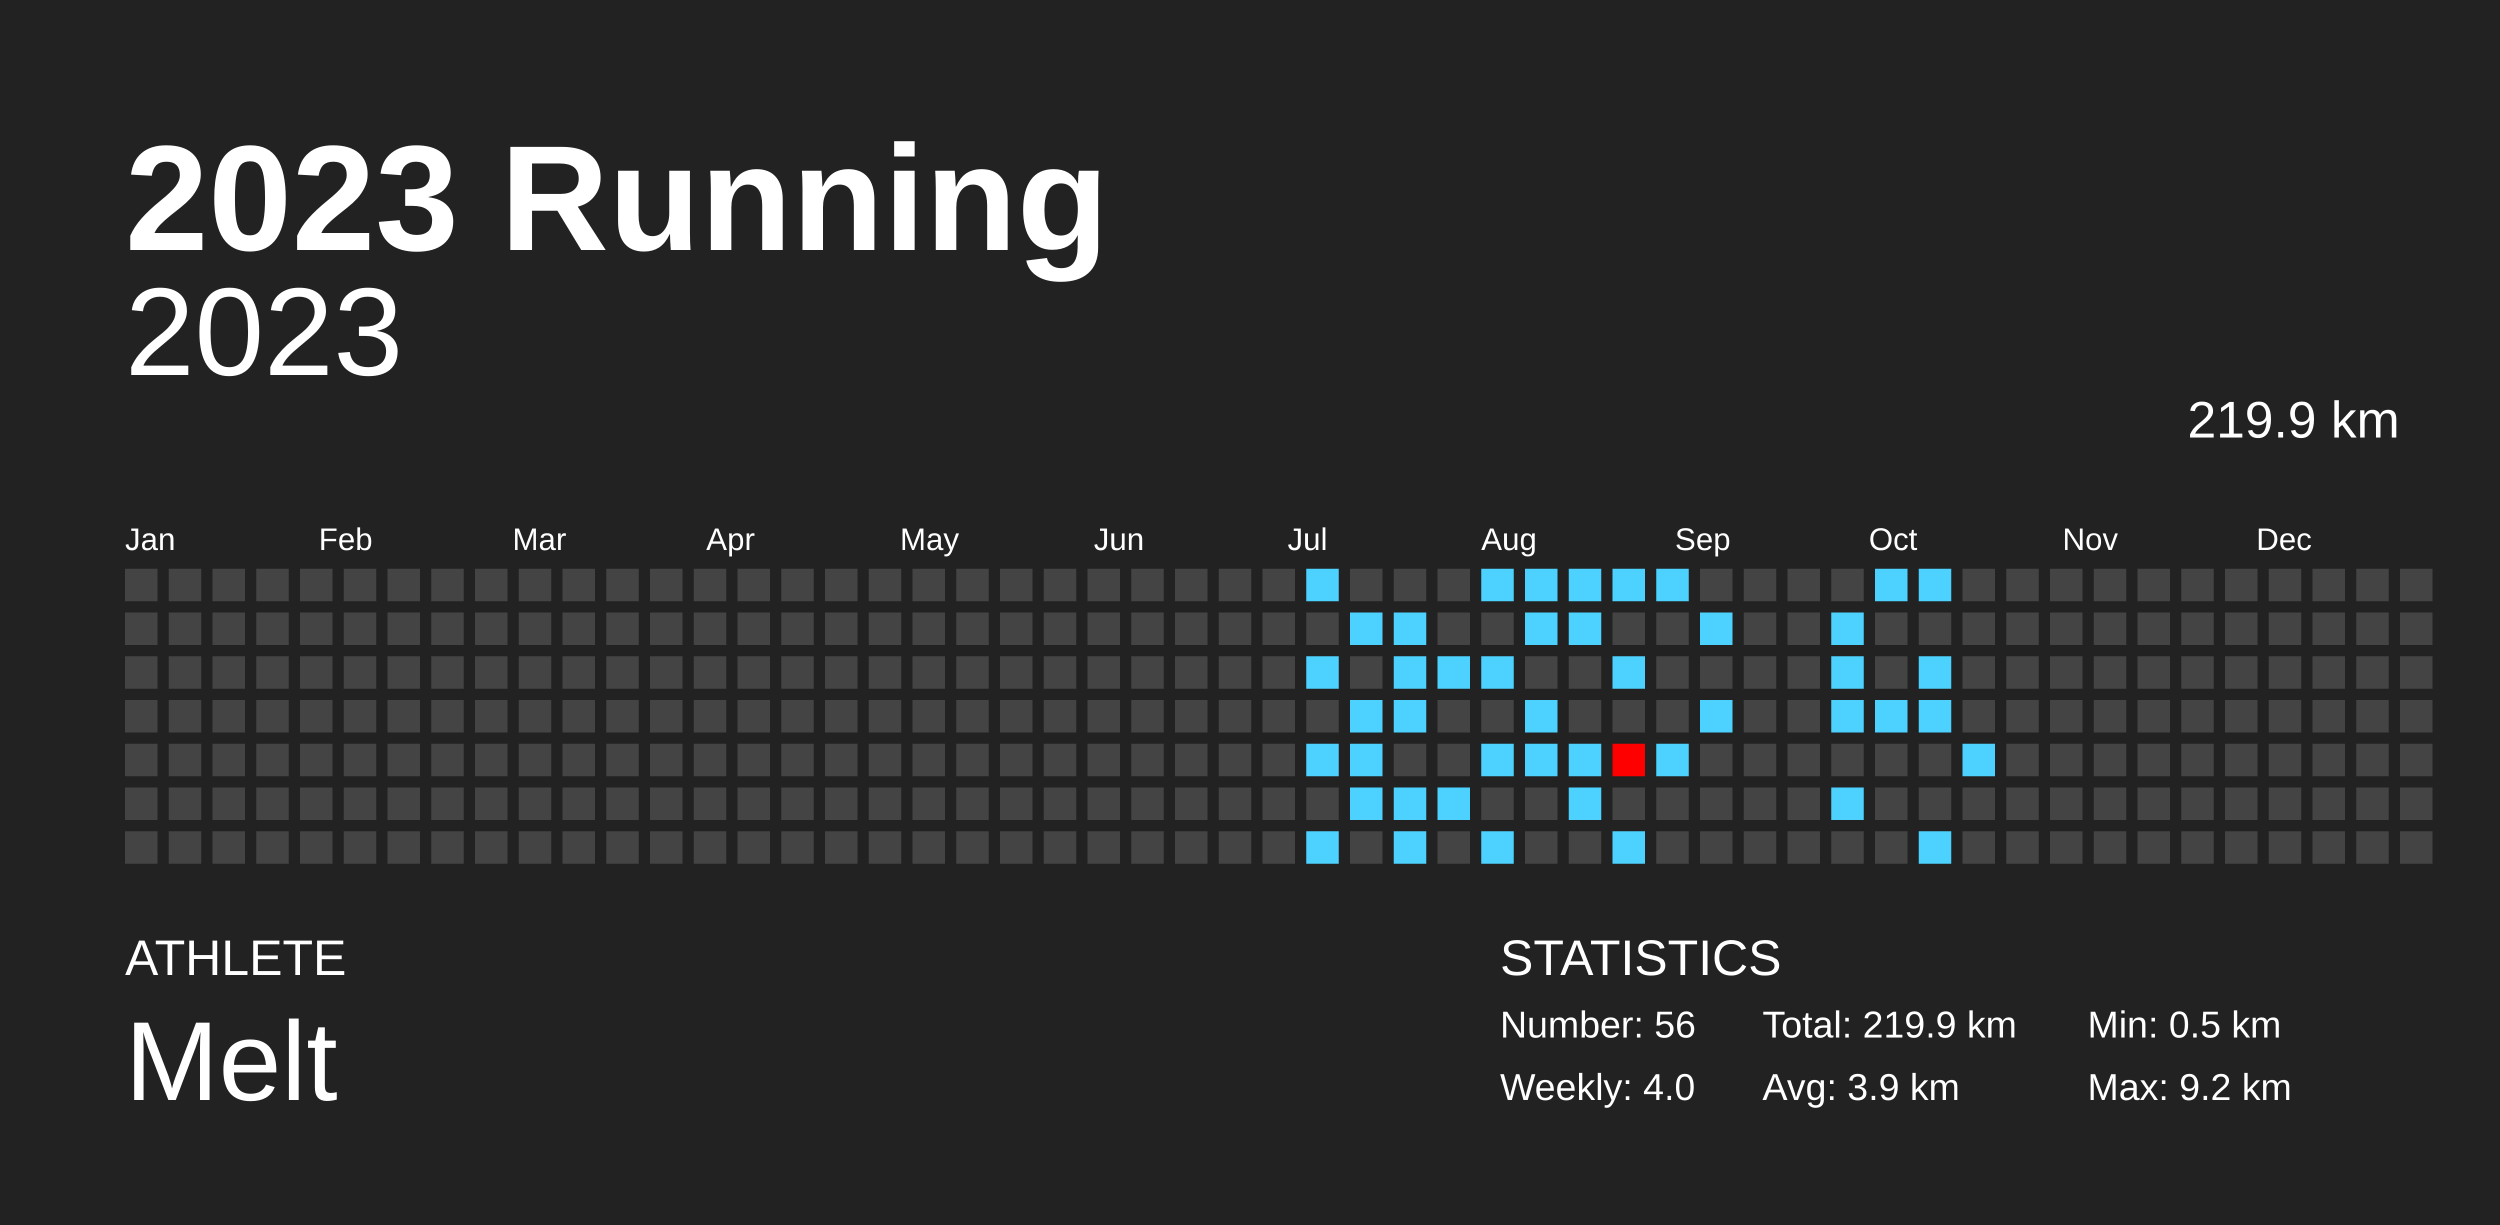
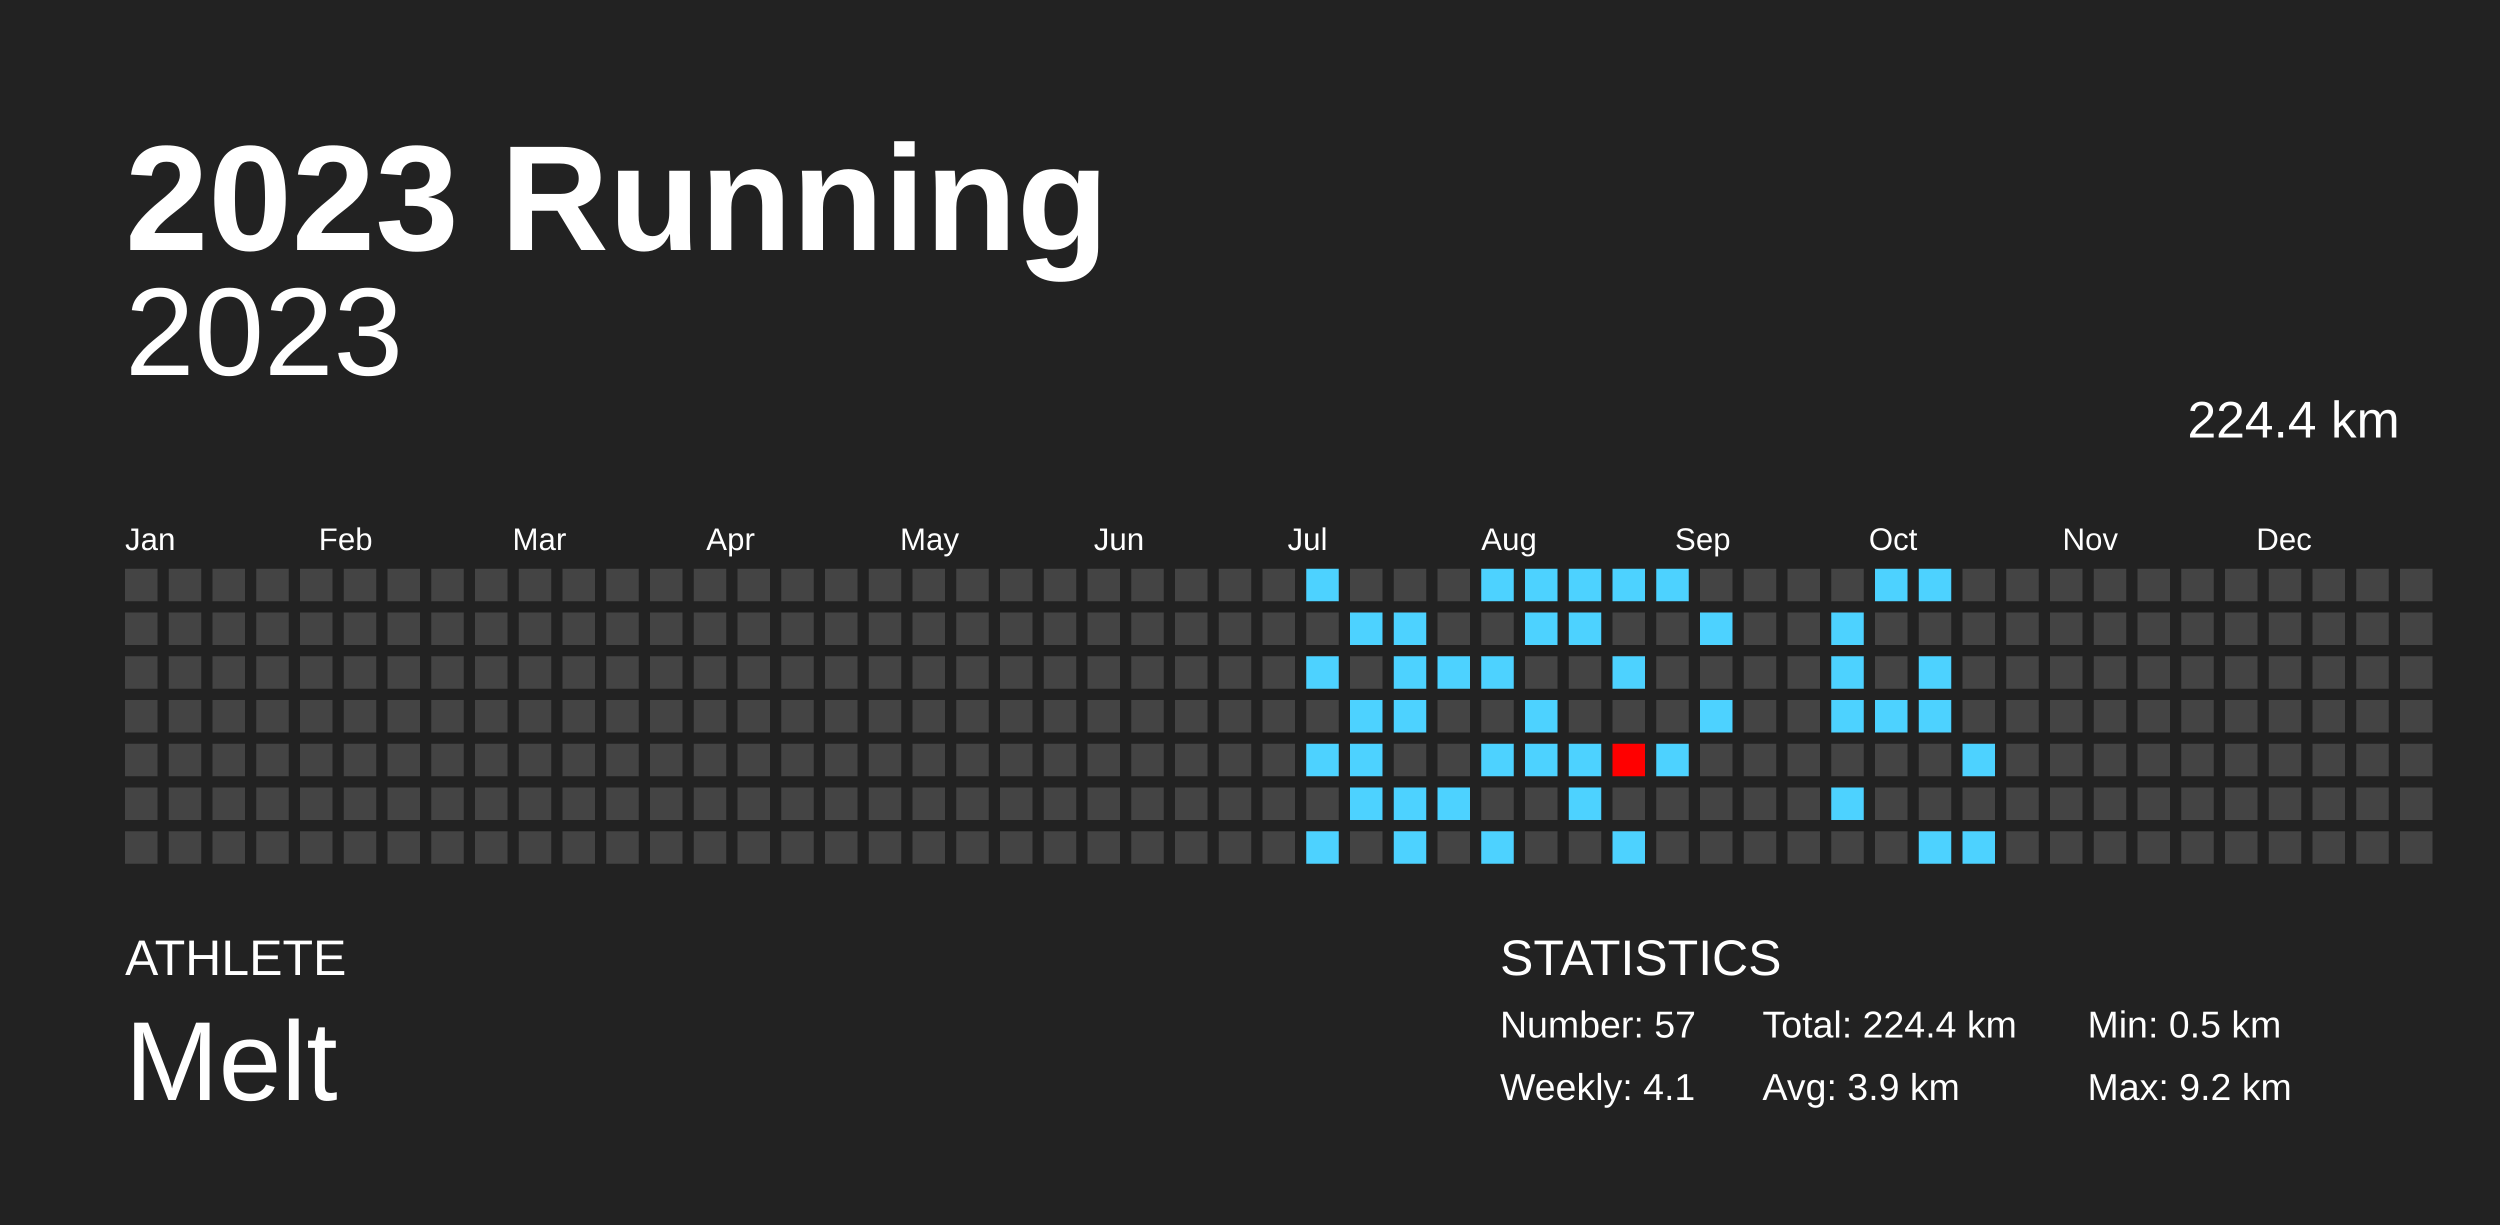
<svg xmlns="http://www.w3.org/2000/svg" baseProfile="full" height="98mm" version="1.1" viewBox="0,0,200,98" width="200mm">
  <defs />
  <rect fill="#222222" height="98" width="200" x="0" y="0" />
  <text fill="#FFFFFF" style="font-size:12px; font-family:Arial; font-weight:bold;" x="10" y="20">2023 Running</text>
  <text fill="#FFFFFF" style="font-size:4px; font-family:Arial" x="10" y="78">ATHLETE</text>
  <text fill="#FFFFFF" style="font-size:9px; font-family:Arial" x="10" y="88">Melt</text>
  <text fill="#FFFFFF" style="font-size:4px; font-family:Arial" x="120" y="78">STATISTICS</text>
-   <text fill="#FFFFFF" style="font-size:3px; font-family:Arial" x="120" y="83">Number: 56</text>
-   <text fill="#FFFFFF" style="font-size:3px; font-family:Arial" x="120" y="88">Weekly: 4.0</text>
-   <text fill="#FFFFFF" style="font-size:3px; font-family:Arial" x="141" y="83">Total: 219.9 km</text>
+   <text fill="#FFFFFF" style="font-size:3px; font-family:Arial" x="120" y="83">Number: 57</text>
+   <text fill="#FFFFFF" style="font-size:3px; font-family:Arial" x="120" y="88">Weekly: 4.1</text>
+   <text fill="#FFFFFF" style="font-size:3px; font-family:Arial" x="141" y="83">Total: 224.4 km</text>
  <text fill="#FFFFFF" style="font-size:3px; font-family:Arial" x="141" y="88">Avg: 3.9 km</text>
  <text fill="#FFFFFF" style="font-size:3px; font-family:Arial" x="167" y="83">Min: 0.5 km</text>
  <text fill="#FFFFFF" style="font-size:3px; font-family:Arial" x="167" y="88">Max: 9.2 km</text>
  <text alignment-baseline="hanging" fill="#FFFFFF" style="font-size:10.0px; font-family:Arial;" x="10" y="30">2023</text>
-   <text alignment-baseline="hanging" fill="#FFFFFF" style="font-size:4.125px; font-family:Arial;" x="175" y="35">219.9 km</text>
+   <text alignment-baseline="hanging" fill="#FFFFFF" style="font-size:4.125px; font-family:Arial;" x="175" y="35">224.4 km</text>
  <text fill="#FFFFFF" style="font-size:2.5px; font-family:Arial" x="10.0" y="44">Jan</text>
  <text fill="#FFFFFF" style="font-size:2.5px; font-family:Arial" x="25.5" y="44">Feb</text>
  <text fill="#FFFFFF" style="font-size:2.5px; font-family:Arial" x="41.0" y="44">Mar</text>
  <text fill="#FFFFFF" style="font-size:2.5px; font-family:Arial" x="56.5" y="44">Apr</text>
  <text fill="#FFFFFF" style="font-size:2.5px; font-family:Arial" x="72.0" y="44">May</text>
  <text fill="#FFFFFF" style="font-size:2.5px; font-family:Arial" x="87.5" y="44">Jun</text>
  <text fill="#FFFFFF" style="font-size:2.5px; font-family:Arial" x="103.0" y="44">Jul</text>
  <text fill="#FFFFFF" style="font-size:2.5px; font-family:Arial" x="118.5" y="44">Aug</text>
  <text fill="#FFFFFF" style="font-size:2.5px; font-family:Arial" x="134.0" y="44">Sep</text>
  <text fill="#FFFFFF" style="font-size:2.5px; font-family:Arial" x="149.5" y="44">Oct</text>
  <text fill="#FFFFFF" style="font-size:2.5px; font-family:Arial" x="165.0" y="44">Nov</text>
  <text fill="#FFFFFF" style="font-size:2.5px; font-family:Arial" x="180.5" y="44">Dec</text>
  <rect fill="#444444" height="2.6" width="2.6" x="10.0" y="45.5" />
  <rect fill="#444444" height="2.6" width="2.6" x="10.0" y="49.0" />
  <rect fill="#444444" height="2.6" width="2.6" x="10.0" y="52.5" />
  <rect fill="#444444" height="2.6" width="2.6" x="10.0" y="56.0" />
  <rect fill="#444444" height="2.6" width="2.6" x="10.0" y="59.5" />
  <rect fill="#444444" height="2.6" width="2.6" x="10.0" y="63.0" />
  <rect fill="#444444" height="2.6" width="2.6" x="10.0" y="66.5" />
  <rect fill="#444444" height="2.6" width="2.6" x="13.5" y="45.5" />
  <rect fill="#444444" height="2.6" width="2.6" x="13.5" y="49.0" />
  <rect fill="#444444" height="2.6" width="2.6" x="13.5" y="52.5" />
  <rect fill="#444444" height="2.6" width="2.6" x="13.5" y="56.0" />
  <rect fill="#444444" height="2.6" width="2.6" x="13.5" y="59.5" />
  <rect fill="#444444" height="2.6" width="2.6" x="13.5" y="63.0" />
  <rect fill="#444444" height="2.6" width="2.6" x="13.5" y="66.5" />
  <rect fill="#444444" height="2.6" width="2.6" x="17.0" y="45.5" />
  <rect fill="#444444" height="2.6" width="2.6" x="17.0" y="49.0" />
  <rect fill="#444444" height="2.6" width="2.6" x="17.0" y="52.5" />
  <rect fill="#444444" height="2.6" width="2.6" x="17.0" y="56.0" />
  <rect fill="#444444" height="2.6" width="2.6" x="17.0" y="59.5" />
  <rect fill="#444444" height="2.6" width="2.6" x="17.0" y="63.0" />
  <rect fill="#444444" height="2.6" width="2.6" x="17.0" y="66.5" />
  <rect fill="#444444" height="2.6" width="2.6" x="20.5" y="45.5" />
  <rect fill="#444444" height="2.6" width="2.6" x="20.5" y="49.0" />
  <rect fill="#444444" height="2.6" width="2.6" x="20.5" y="52.5" />
  <rect fill="#444444" height="2.6" width="2.6" x="20.5" y="56.0" />
  <rect fill="#444444" height="2.6" width="2.6" x="20.5" y="59.5" />
  <rect fill="#444444" height="2.6" width="2.6" x="20.5" y="63.0" />
  <rect fill="#444444" height="2.6" width="2.6" x="20.5" y="66.5" />
  <rect fill="#444444" height="2.6" width="2.6" x="24.0" y="45.5" />
  <rect fill="#444444" height="2.6" width="2.6" x="24.0" y="49.0" />
  <rect fill="#444444" height="2.6" width="2.6" x="24.0" y="52.5" />
  <rect fill="#444444" height="2.6" width="2.6" x="24.0" y="56.0" />
  <rect fill="#444444" height="2.6" width="2.6" x="24.0" y="59.5" />
  <rect fill="#444444" height="2.6" width="2.6" x="24.0" y="63.0" />
  <rect fill="#444444" height="2.6" width="2.6" x="24.0" y="66.5" />
  <rect fill="#444444" height="2.6" width="2.6" x="27.5" y="45.5" />
  <rect fill="#444444" height="2.6" width="2.6" x="27.5" y="49.0" />
  <rect fill="#444444" height="2.6" width="2.6" x="27.5" y="52.5" />
  <rect fill="#444444" height="2.6" width="2.6" x="27.5" y="56.0" />
  <rect fill="#444444" height="2.6" width="2.6" x="27.5" y="59.5" />
  <rect fill="#444444" height="2.6" width="2.6" x="27.5" y="63.0" />
  <rect fill="#444444" height="2.6" width="2.6" x="27.5" y="66.5" />
  <rect fill="#444444" height="2.6" width="2.6" x="31.0" y="45.5" />
  <rect fill="#444444" height="2.6" width="2.6" x="31.0" y="49.0" />
  <rect fill="#444444" height="2.6" width="2.6" x="31.0" y="52.5" />
  <rect fill="#444444" height="2.6" width="2.6" x="31.0" y="56.0" />
  <rect fill="#444444" height="2.6" width="2.6" x="31.0" y="59.5" />
  <rect fill="#444444" height="2.6" width="2.6" x="31.0" y="63.0" />
  <rect fill="#444444" height="2.6" width="2.6" x="31.0" y="66.5" />
  <rect fill="#444444" height="2.6" width="2.6" x="34.5" y="45.5" />
  <rect fill="#444444" height="2.6" width="2.6" x="34.5" y="49.0" />
  <rect fill="#444444" height="2.6" width="2.6" x="34.5" y="52.5" />
  <rect fill="#444444" height="2.6" width="2.6" x="34.5" y="56.0" />
  <rect fill="#444444" height="2.6" width="2.6" x="34.5" y="59.5" />
  <rect fill="#444444" height="2.6" width="2.6" x="34.5" y="63.0" />
  <rect fill="#444444" height="2.6" width="2.6" x="34.5" y="66.5" />
  <rect fill="#444444" height="2.6" width="2.6" x="38.0" y="45.5" />
  <rect fill="#444444" height="2.6" width="2.6" x="38.0" y="49.0" />
  <rect fill="#444444" height="2.6" width="2.6" x="38.0" y="52.5" />
  <rect fill="#444444" height="2.6" width="2.6" x="38.0" y="56.0" />
  <rect fill="#444444" height="2.6" width="2.6" x="38.0" y="59.5" />
  <rect fill="#444444" height="2.6" width="2.6" x="38.0" y="63.0" />
  <rect fill="#444444" height="2.6" width="2.6" x="38.0" y="66.5" />
  <rect fill="#444444" height="2.6" width="2.6" x="41.5" y="45.5" />
  <rect fill="#444444" height="2.6" width="2.6" x="41.5" y="49.0" />
  <rect fill="#444444" height="2.6" width="2.6" x="41.5" y="52.5" />
  <rect fill="#444444" height="2.6" width="2.6" x="41.5" y="56.0" />
  <rect fill="#444444" height="2.6" width="2.6" x="41.5" y="59.5" />
  <rect fill="#444444" height="2.6" width="2.6" x="41.5" y="63.0" />
  <rect fill="#444444" height="2.6" width="2.6" x="41.5" y="66.5" />
  <rect fill="#444444" height="2.6" width="2.6" x="45.0" y="45.5" />
  <rect fill="#444444" height="2.6" width="2.6" x="45.0" y="49.0" />
  <rect fill="#444444" height="2.6" width="2.6" x="45.0" y="52.5" />
  <rect fill="#444444" height="2.6" width="2.6" x="45.0" y="56.0" />
  <rect fill="#444444" height="2.6" width="2.6" x="45.0" y="59.5" />
  <rect fill="#444444" height="2.6" width="2.6" x="45.0" y="63.0" />
  <rect fill="#444444" height="2.6" width="2.6" x="45.0" y="66.5" />
  <rect fill="#444444" height="2.6" width="2.6" x="48.5" y="45.5" />
  <rect fill="#444444" height="2.6" width="2.6" x="48.5" y="49.0" />
  <rect fill="#444444" height="2.6" width="2.6" x="48.5" y="52.5" />
  <rect fill="#444444" height="2.6" width="2.6" x="48.5" y="56.0" />
  <rect fill="#444444" height="2.6" width="2.6" x="48.5" y="59.5" />
  <rect fill="#444444" height="2.6" width="2.6" x="48.5" y="63.0" />
  <rect fill="#444444" height="2.6" width="2.6" x="48.5" y="66.5" />
  <rect fill="#444444" height="2.6" width="2.6" x="52.0" y="45.5" />
  <rect fill="#444444" height="2.6" width="2.6" x="52.0" y="49.0" />
  <rect fill="#444444" height="2.6" width="2.6" x="52.0" y="52.5" />
  <rect fill="#444444" height="2.6" width="2.6" x="52.0" y="56.0" />
  <rect fill="#444444" height="2.6" width="2.6" x="52.0" y="59.5" />
  <rect fill="#444444" height="2.6" width="2.6" x="52.0" y="63.0" />
  <rect fill="#444444" height="2.6" width="2.6" x="52.0" y="66.5" />
  <rect fill="#444444" height="2.6" width="2.6" x="55.5" y="45.5" />
  <rect fill="#444444" height="2.6" width="2.6" x="55.5" y="49.0" />
  <rect fill="#444444" height="2.6" width="2.6" x="55.5" y="52.5" />
  <rect fill="#444444" height="2.6" width="2.6" x="55.5" y="56.0" />
  <rect fill="#444444" height="2.6" width="2.6" x="55.5" y="59.5" />
  <rect fill="#444444" height="2.6" width="2.6" x="55.5" y="63.0" />
  <rect fill="#444444" height="2.6" width="2.6" x="55.5" y="66.5" />
  <rect fill="#444444" height="2.6" width="2.6" x="59.0" y="45.5" />
  <rect fill="#444444" height="2.6" width="2.6" x="59.0" y="49.0" />
  <rect fill="#444444" height="2.6" width="2.6" x="59.0" y="52.5" />
  <rect fill="#444444" height="2.6" width="2.6" x="59.0" y="56.0" />
  <rect fill="#444444" height="2.6" width="2.6" x="59.0" y="59.5" />
  <rect fill="#444444" height="2.6" width="2.6" x="59.0" y="63.0" />
  <rect fill="#444444" height="2.6" width="2.6" x="59.0" y="66.5" />
  <rect fill="#444444" height="2.6" width="2.6" x="62.5" y="45.5" />
  <rect fill="#444444" height="2.6" width="2.6" x="62.5" y="49.0" />
  <rect fill="#444444" height="2.6" width="2.6" x="62.5" y="52.5" />
  <rect fill="#444444" height="2.6" width="2.6" x="62.5" y="56.0" />
  <rect fill="#444444" height="2.6" width="2.6" x="62.5" y="59.5" />
  <rect fill="#444444" height="2.6" width="2.6" x="62.5" y="63.0" />
  <rect fill="#444444" height="2.6" width="2.6" x="62.5" y="66.5" />
  <rect fill="#444444" height="2.6" width="2.6" x="66.0" y="45.5" />
  <rect fill="#444444" height="2.6" width="2.6" x="66.0" y="49.0" />
  <rect fill="#444444" height="2.6" width="2.6" x="66.0" y="52.5" />
  <rect fill="#444444" height="2.6" width="2.6" x="66.0" y="56.0" />
  <rect fill="#444444" height="2.6" width="2.6" x="66.0" y="59.5" />
  <rect fill="#444444" height="2.6" width="2.6" x="66.0" y="63.0" />
  <rect fill="#444444" height="2.6" width="2.6" x="66.0" y="66.5" />
  <rect fill="#444444" height="2.6" width="2.6" x="69.5" y="45.5" />
  <rect fill="#444444" height="2.6" width="2.6" x="69.5" y="49.0" />
  <rect fill="#444444" height="2.6" width="2.6" x="69.5" y="52.5" />
  <rect fill="#444444" height="2.6" width="2.6" x="69.5" y="56.0" />
  <rect fill="#444444" height="2.6" width="2.6" x="69.5" y="59.5" />
  <rect fill="#444444" height="2.6" width="2.6" x="69.5" y="63.0" />
  <rect fill="#444444" height="2.6" width="2.6" x="69.5" y="66.5" />
  <rect fill="#444444" height="2.6" width="2.6" x="73.0" y="45.5" />
  <rect fill="#444444" height="2.6" width="2.6" x="73.0" y="49.0" />
  <rect fill="#444444" height="2.6" width="2.6" x="73.0" y="52.5" />
  <rect fill="#444444" height="2.6" width="2.6" x="73.0" y="56.0" />
  <rect fill="#444444" height="2.6" width="2.6" x="73.0" y="59.5" />
  <rect fill="#444444" height="2.6" width="2.6" x="73.0" y="63.0" />
  <rect fill="#444444" height="2.6" width="2.6" x="73.0" y="66.5" />
  <rect fill="#444444" height="2.6" width="2.6" x="76.5" y="45.5" />
  <rect fill="#444444" height="2.6" width="2.6" x="76.5" y="49.0" />
  <rect fill="#444444" height="2.6" width="2.6" x="76.5" y="52.5" />
  <rect fill="#444444" height="2.6" width="2.6" x="76.5" y="56.0" />
  <rect fill="#444444" height="2.6" width="2.6" x="76.5" y="59.5" />
  <rect fill="#444444" height="2.6" width="2.6" x="76.5" y="63.0" />
  <rect fill="#444444" height="2.6" width="2.6" x="76.5" y="66.5" />
  <rect fill="#444444" height="2.6" width="2.6" x="80.0" y="45.5" />
  <rect fill="#444444" height="2.6" width="2.6" x="80.0" y="49.0" />
  <rect fill="#444444" height="2.6" width="2.6" x="80.0" y="52.5" />
  <rect fill="#444444" height="2.6" width="2.6" x="80.0" y="56.0" />
  <rect fill="#444444" height="2.6" width="2.6" x="80.0" y="59.5" />
  <rect fill="#444444" height="2.6" width="2.6" x="80.0" y="63.0" />
  <rect fill="#444444" height="2.6" width="2.6" x="80.0" y="66.5" />
  <rect fill="#444444" height="2.6" width="2.6" x="83.5" y="45.5" />
  <rect fill="#444444" height="2.6" width="2.6" x="83.5" y="49.0" />
  <rect fill="#444444" height="2.6" width="2.6" x="83.5" y="52.5" />
  <rect fill="#444444" height="2.6" width="2.6" x="83.5" y="56.0" />
  <rect fill="#444444" height="2.6" width="2.6" x="83.5" y="59.5" />
  <rect fill="#444444" height="2.6" width="2.6" x="83.5" y="63.0" />
  <rect fill="#444444" height="2.6" width="2.6" x="83.5" y="66.5" />
  <rect fill="#444444" height="2.6" width="2.6" x="87.0" y="45.5" />
  <rect fill="#444444" height="2.6" width="2.6" x="87.0" y="49.0" />
  <rect fill="#444444" height="2.6" width="2.6" x="87.0" y="52.5" />
  <rect fill="#444444" height="2.6" width="2.6" x="87.0" y="56.0" />
  <rect fill="#444444" height="2.6" width="2.6" x="87.0" y="59.5" />
  <rect fill="#444444" height="2.6" width="2.6" x="87.0" y="63.0" />
  <rect fill="#444444" height="2.6" width="2.6" x="87.0" y="66.5" />
  <rect fill="#444444" height="2.6" width="2.6" x="90.5" y="45.5" />
  <rect fill="#444444" height="2.6" width="2.6" x="90.5" y="49.0" />
  <rect fill="#444444" height="2.6" width="2.6" x="90.5" y="52.5" />
  <rect fill="#444444" height="2.6" width="2.6" x="90.5" y="56.0" />
  <rect fill="#444444" height="2.6" width="2.6" x="90.5" y="59.5" />
  <rect fill="#444444" height="2.6" width="2.6" x="90.5" y="63.0" />
  <rect fill="#444444" height="2.6" width="2.6" x="90.5" y="66.5" />
  <rect fill="#444444" height="2.6" width="2.6" x="94.0" y="45.5" />
  <rect fill="#444444" height="2.6" width="2.6" x="94.0" y="49.0" />
  <rect fill="#444444" height="2.6" width="2.6" x="94.0" y="52.5" />
  <rect fill="#444444" height="2.6" width="2.6" x="94.0" y="56.0" />
  <rect fill="#444444" height="2.6" width="2.6" x="94.0" y="59.5" />
  <rect fill="#444444" height="2.6" width="2.6" x="94.0" y="63.0" />
  <rect fill="#444444" height="2.6" width="2.6" x="94.0" y="66.5" />
  <rect fill="#444444" height="2.6" width="2.6" x="97.5" y="45.5" />
  <rect fill="#444444" height="2.6" width="2.6" x="97.5" y="49.0" />
  <rect fill="#444444" height="2.6" width="2.6" x="97.5" y="52.5" />
  <rect fill="#444444" height="2.6" width="2.6" x="97.5" y="56.0" />
  <rect fill="#444444" height="2.6" width="2.6" x="97.5" y="59.5" />
  <rect fill="#444444" height="2.6" width="2.6" x="97.5" y="63.0" />
  <rect fill="#444444" height="2.6" width="2.6" x="97.5" y="66.5" />
  <rect fill="#444444" height="2.6" width="2.6" x="101.0" y="45.5" />
  <rect fill="#444444" height="2.6" width="2.6" x="101.0" y="49.0" />
  <rect fill="#444444" height="2.6" width="2.6" x="101.0" y="52.5" />
  <rect fill="#444444" height="2.6" width="2.6" x="101.0" y="56.0" />
  <rect fill="#444444" height="2.6" width="2.6" x="101.0" y="59.5" />
  <rect fill="#444444" height="2.6" width="2.6" x="101.0" y="63.0" />
  <rect fill="#444444" height="2.6" width="2.6" x="101.0" y="66.5" />
  <rect fill="#4dd2ff" height="2.6" width="2.6" x="104.5" y="45.5" />
  <rect fill="#444444" height="2.6" width="2.6" x="104.5" y="49.0" />
  <rect fill="#4dd2ff" height="2.6" width="2.6" x="104.5" y="52.5" />
  <rect fill="#444444" height="2.6" width="2.6" x="104.5" y="56.0" />
  <rect fill="#4dd2ff" height="2.6" width="2.6" x="104.5" y="59.5" />
  <rect fill="#444444" height="2.6" width="2.6" x="104.5" y="63.0" />
  <rect fill="#4dd2ff" height="2.6" width="2.6" x="104.5" y="66.5" />
  <rect fill="#444444" height="2.6" width="2.6" x="108.0" y="45.5" />
  <rect fill="#4dd2ff" height="2.6" width="2.6" x="108.0" y="49.0" />
  <rect fill="#444444" height="2.6" width="2.6" x="108.0" y="52.5" />
  <rect fill="#4dd2ff" height="2.6" width="2.6" x="108.0" y="56.0" />
  <rect fill="#4dd2ff" height="2.6" width="2.6" x="108.0" y="59.5" />
  <rect fill="#4dd2ff" height="2.6" width="2.6" x="108.0" y="63.0" />
  <rect fill="#444444" height="2.6" width="2.6" x="108.0" y="66.5" />
  <rect fill="#444444" height="2.6" width="2.6" x="111.5" y="45.5" />
  <rect fill="#4dd2ff" height="2.6" width="2.6" x="111.5" y="49.0" />
  <rect fill="#4dd2ff" height="2.6" width="2.6" x="111.5" y="52.5" />
  <rect fill="#4dd2ff" height="2.6" width="2.6" x="111.5" y="56.0" />
  <rect fill="#444444" height="2.6" width="2.6" x="111.5" y="59.5" />
  <rect fill="#4dd2ff" height="2.6" width="2.6" x="111.5" y="63.0" />
  <rect fill="#4dd2ff" height="2.6" width="2.6" x="111.5" y="66.5" />
  <rect fill="#444444" height="2.6" width="2.6" x="115.0" y="45.5" />
  <rect fill="#444444" height="2.6" width="2.6" x="115.0" y="49.0" />
  <rect fill="#4dd2ff" height="2.6" width="2.6" x="115.0" y="52.5" />
  <rect fill="#444444" height="2.6" width="2.6" x="115.0" y="56.0" />
  <rect fill="#444444" height="2.6" width="2.6" x="115.0" y="59.5" />
  <rect fill="#4dd2ff" height="2.6" width="2.6" x="115.0" y="63.0" />
  <rect fill="#444444" height="2.6" width="2.6" x="115.0" y="66.5" />
  <rect fill="#4dd2ff" height="2.6" width="2.6" x="118.5" y="45.5" />
  <rect fill="#444444" height="2.6" width="2.6" x="118.5" y="49.0" />
  <rect fill="#4dd2ff" height="2.6" width="2.6" x="118.5" y="52.5" />
  <rect fill="#444444" height="2.6" width="2.6" x="118.5" y="56.0" />
  <rect fill="#4dd2ff" height="2.6" width="2.6" x="118.5" y="59.5" />
  <rect fill="#444444" height="2.6" width="2.6" x="118.5" y="63.0" />
  <rect fill="#4dd2ff" height="2.6" width="2.6" x="118.5" y="66.5" />
  <rect fill="#4dd2ff" height="2.6" width="2.6" x="122.0" y="45.5" />
  <rect fill="#4dd2ff" height="2.6" width="2.6" x="122.0" y="49.0" />
  <rect fill="#444444" height="2.6" width="2.6" x="122.0" y="52.5" />
  <rect fill="#4dd2ff" height="2.6" width="2.6" x="122.0" y="56.0" />
  <rect fill="#4dd2ff" height="2.6" width="2.6" x="122.0" y="59.5" />
  <rect fill="#444444" height="2.6" width="2.6" x="122.0" y="63.0" />
  <rect fill="#444444" height="2.6" width="2.6" x="122.0" y="66.5" />
  <rect fill="#4dd2ff" height="2.6" width="2.6" x="125.5" y="45.5" />
  <rect fill="#4dd2ff" height="2.6" width="2.6" x="125.5" y="49.0" />
  <rect fill="#444444" height="2.6" width="2.6" x="125.5" y="52.5" />
  <rect fill="#444444" height="2.6" width="2.6" x="125.5" y="56.0" />
  <rect fill="#4dd2ff" height="2.6" width="2.6" x="125.5" y="59.5" />
  <rect fill="#4dd2ff" height="2.6" width="2.6" x="125.5" y="63.0" />
  <rect fill="#444444" height="2.6" width="2.6" x="125.5" y="66.5" />
  <rect fill="#4dd2ff" height="2.6" width="2.6" x="129.0" y="45.5" />
  <rect fill="#444444" height="2.6" width="2.6" x="129.0" y="49.0" />
  <rect fill="#4dd2ff" height="2.6" width="2.6" x="129.0" y="52.5" />
  <rect fill="#444444" height="2.6" width="2.6" x="129.0" y="56.0" />
  <rect fill="#ff0000" height="2.6" width="2.6" x="129.0" y="59.5" />
  <rect fill="#444444" height="2.6" width="2.6" x="129.0" y="63.0" />
  <rect fill="#4dd2ff" height="2.6" width="2.6" x="129.0" y="66.5" />
  <rect fill="#4dd2ff" height="2.6" width="2.6" x="132.5" y="45.5" />
  <rect fill="#444444" height="2.6" width="2.6" x="132.5" y="49.0" />
  <rect fill="#444444" height="2.6" width="2.6" x="132.5" y="52.5" />
  <rect fill="#444444" height="2.6" width="2.6" x="132.5" y="56.0" />
  <rect fill="#4dd2ff" height="2.6" width="2.6" x="132.5" y="59.5" />
  <rect fill="#444444" height="2.6" width="2.6" x="132.5" y="63.0" />
  <rect fill="#444444" height="2.6" width="2.6" x="132.5" y="66.5" />
  <rect fill="#444444" height="2.6" width="2.6" x="136.0" y="45.5" />
  <rect fill="#4dd2ff" height="2.6" width="2.6" x="136.0" y="49.0" />
  <rect fill="#444444" height="2.6" width="2.6" x="136.0" y="52.5" />
  <rect fill="#4dd2ff" height="2.6" width="2.6" x="136.0" y="56.0" />
  <rect fill="#444444" height="2.6" width="2.6" x="136.0" y="59.5" />
  <rect fill="#444444" height="2.6" width="2.6" x="136.0" y="63.0" />
  <rect fill="#444444" height="2.6" width="2.6" x="136.0" y="66.5" />
  <rect fill="#444444" height="2.6" width="2.6" x="139.5" y="45.5" />
  <rect fill="#444444" height="2.6" width="2.6" x="139.5" y="49.0" />
  <rect fill="#444444" height="2.6" width="2.6" x="139.5" y="52.5" />
  <rect fill="#444444" height="2.6" width="2.6" x="139.5" y="56.0" />
  <rect fill="#444444" height="2.6" width="2.6" x="139.5" y="59.5" />
  <rect fill="#444444" height="2.6" width="2.6" x="139.5" y="63.0" />
  <rect fill="#444444" height="2.6" width="2.6" x="139.5" y="66.5" />
  <rect fill="#444444" height="2.6" width="2.6" x="143.0" y="45.5" />
  <rect fill="#444444" height="2.6" width="2.6" x="143.0" y="49.0" />
  <rect fill="#444444" height="2.6" width="2.6" x="143.0" y="52.5" />
  <rect fill="#444444" height="2.6" width="2.6" x="143.0" y="56.0" />
  <rect fill="#444444" height="2.6" width="2.6" x="143.0" y="59.5" />
  <rect fill="#444444" height="2.6" width="2.6" x="143.0" y="63.0" />
  <rect fill="#444444" height="2.6" width="2.6" x="143.0" y="66.5" />
  <rect fill="#444444" height="2.6" width="2.6" x="146.5" y="45.5" />
  <rect fill="#4dd2ff" height="2.6" width="2.6" x="146.5" y="49.0" />
  <rect fill="#4dd2ff" height="2.6" width="2.6" x="146.5" y="52.5" />
  <rect fill="#4dd2ff" height="2.6" width="2.6" x="146.5" y="56.0" />
  <rect fill="#444444" height="2.6" width="2.6" x="146.5" y="59.5" />
  <rect fill="#4dd2ff" height="2.6" width="2.6" x="146.5" y="63.0" />
  <rect fill="#444444" height="2.6" width="2.6" x="146.5" y="66.5" />
  <rect fill="#4dd2ff" height="2.6" width="2.6" x="150.0" y="45.5" />
  <rect fill="#444444" height="2.6" width="2.6" x="150.0" y="49.0" />
  <rect fill="#444444" height="2.6" width="2.6" x="150.0" y="52.5" />
  <rect fill="#4dd2ff" height="2.6" width="2.6" x="150.0" y="56.0" />
  <rect fill="#444444" height="2.6" width="2.6" x="150.0" y="59.5" />
  <rect fill="#444444" height="2.6" width="2.6" x="150.0" y="63.0" />
  <rect fill="#444444" height="2.6" width="2.6" x="150.0" y="66.5" />
  <rect fill="#4dd2ff" height="2.6" width="2.6" x="153.5" y="45.5" />
  <rect fill="#444444" height="2.6" width="2.6" x="153.5" y="49.0" />
  <rect fill="#4dd2ff" height="2.6" width="2.6" x="153.5" y="52.5" />
  <rect fill="#4dd2ff" height="2.6" width="2.6" x="153.5" y="56.0" />
  <rect fill="#444444" height="2.6" width="2.6" x="153.5" y="59.5" />
  <rect fill="#444444" height="2.6" width="2.6" x="153.5" y="63.0" />
  <rect fill="#4dd2ff" height="2.6" width="2.6" x="153.5" y="66.5" />
  <rect fill="#444444" height="2.6" width="2.6" x="157.0" y="45.5" />
  <rect fill="#444444" height="2.6" width="2.6" x="157.0" y="49.0" />
  <rect fill="#444444" height="2.6" width="2.6" x="157.0" y="52.5" />
  <rect fill="#444444" height="2.6" width="2.6" x="157.0" y="56.0" />
  <rect fill="#4dd2ff" height="2.6" width="2.6" x="157.0" y="59.5" />
  <rect fill="#444444" height="2.6" width="2.6" x="157.0" y="63.0" />
-   <rect fill="#444444" height="2.6" width="2.6" x="157.0" y="66.5" />
+   <rect fill="#4dd2ff" height="2.6" width="2.6" x="157.0" y="66.5" />
  <rect fill="#444444" height="2.6" width="2.6" x="160.5" y="45.5" />
  <rect fill="#444444" height="2.6" width="2.6" x="160.5" y="49.0" />
  <rect fill="#444444" height="2.6" width="2.6" x="160.5" y="52.5" />
  <rect fill="#444444" height="2.6" width="2.6" x="160.5" y="56.0" />
  <rect fill="#444444" height="2.6" width="2.6" x="160.5" y="59.5" />
  <rect fill="#444444" height="2.6" width="2.6" x="160.5" y="63.0" />
  <rect fill="#444444" height="2.6" width="2.6" x="160.5" y="66.5" />
  <rect fill="#444444" height="2.6" width="2.6" x="164.0" y="45.5" />
  <rect fill="#444444" height="2.6" width="2.6" x="164.0" y="49.0" />
  <rect fill="#444444" height="2.6" width="2.6" x="164.0" y="52.5" />
  <rect fill="#444444" height="2.6" width="2.6" x="164.0" y="56.0" />
  <rect fill="#444444" height="2.6" width="2.6" x="164.0" y="59.5" />
  <rect fill="#444444" height="2.6" width="2.6" x="164.0" y="63.0" />
  <rect fill="#444444" height="2.6" width="2.6" x="164.0" y="66.5" />
  <rect fill="#444444" height="2.6" width="2.6" x="167.5" y="45.5" />
  <rect fill="#444444" height="2.6" width="2.6" x="167.5" y="49.0" />
  <rect fill="#444444" height="2.6" width="2.6" x="167.5" y="52.5" />
  <rect fill="#444444" height="2.6" width="2.6" x="167.5" y="56.0" />
  <rect fill="#444444" height="2.6" width="2.6" x="167.5" y="59.5" />
  <rect fill="#444444" height="2.6" width="2.6" x="167.5" y="63.0" />
  <rect fill="#444444" height="2.6" width="2.6" x="167.5" y="66.5" />
  <rect fill="#444444" height="2.6" width="2.6" x="171.0" y="45.5" />
  <rect fill="#444444" height="2.6" width="2.6" x="171.0" y="49.0" />
  <rect fill="#444444" height="2.6" width="2.6" x="171.0" y="52.5" />
  <rect fill="#444444" height="2.6" width="2.6" x="171.0" y="56.0" />
  <rect fill="#444444" height="2.6" width="2.6" x="171.0" y="59.5" />
  <rect fill="#444444" height="2.6" width="2.6" x="171.0" y="63.0" />
  <rect fill="#444444" height="2.6" width="2.6" x="171.0" y="66.5" />
  <rect fill="#444444" height="2.6" width="2.6" x="174.5" y="45.5" />
  <rect fill="#444444" height="2.6" width="2.6" x="174.5" y="49.0" />
  <rect fill="#444444" height="2.6" width="2.6" x="174.5" y="52.5" />
  <rect fill="#444444" height="2.6" width="2.6" x="174.5" y="56.0" />
  <rect fill="#444444" height="2.6" width="2.6" x="174.5" y="59.5" />
  <rect fill="#444444" height="2.6" width="2.6" x="174.5" y="63.0" />
  <rect fill="#444444" height="2.6" width="2.6" x="174.5" y="66.5" />
  <rect fill="#444444" height="2.6" width="2.6" x="178.0" y="45.5" />
  <rect fill="#444444" height="2.6" width="2.6" x="178.0" y="49.0" />
  <rect fill="#444444" height="2.6" width="2.6" x="178.0" y="52.5" />
  <rect fill="#444444" height="2.6" width="2.6" x="178.0" y="56.0" />
  <rect fill="#444444" height="2.6" width="2.6" x="178.0" y="59.5" />
  <rect fill="#444444" height="2.6" width="2.6" x="178.0" y="63.0" />
  <rect fill="#444444" height="2.6" width="2.6" x="178.0" y="66.5" />
  <rect fill="#444444" height="2.6" width="2.6" x="181.5" y="45.5" />
  <rect fill="#444444" height="2.6" width="2.6" x="181.5" y="49.0" />
  <rect fill="#444444" height="2.6" width="2.6" x="181.5" y="52.5" />
  <rect fill="#444444" height="2.6" width="2.6" x="181.5" y="56.0" />
  <rect fill="#444444" height="2.6" width="2.6" x="181.5" y="59.5" />
  <rect fill="#444444" height="2.6" width="2.6" x="181.5" y="63.0" />
  <rect fill="#444444" height="2.6" width="2.6" x="181.5" y="66.5" />
  <rect fill="#444444" height="2.6" width="2.6" x="185.0" y="45.5" />
  <rect fill="#444444" height="2.6" width="2.6" x="185.0" y="49.0" />
  <rect fill="#444444" height="2.6" width="2.6" x="185.0" y="52.5" />
  <rect fill="#444444" height="2.6" width="2.6" x="185.0" y="56.0" />
  <rect fill="#444444" height="2.6" width="2.6" x="185.0" y="59.5" />
  <rect fill="#444444" height="2.6" width="2.6" x="185.0" y="63.0" />
  <rect fill="#444444" height="2.6" width="2.6" x="185.0" y="66.5" />
  <rect fill="#444444" height="2.6" width="2.6" x="188.5" y="45.5" />
  <rect fill="#444444" height="2.6" width="2.6" x="188.5" y="49.0" />
  <rect fill="#444444" height="2.6" width="2.6" x="188.5" y="52.5" />
  <rect fill="#444444" height="2.6" width="2.6" x="188.5" y="56.0" />
  <rect fill="#444444" height="2.6" width="2.6" x="188.5" y="59.5" />
  <rect fill="#444444" height="2.6" width="2.6" x="188.5" y="63.0" />
  <rect fill="#444444" height="2.6" width="2.6" x="188.5" y="66.5" />
  <rect fill="#444444" height="2.6" width="2.6" x="192.0" y="45.5" />
  <rect fill="#444444" height="2.6" width="2.6" x="192.0" y="49.0" />
  <rect fill="#444444" height="2.6" width="2.6" x="192.0" y="52.5" />
  <rect fill="#444444" height="2.6" width="2.6" x="192.0" y="56.0" />
  <rect fill="#444444" height="2.6" width="2.6" x="192.0" y="59.5" />
  <rect fill="#444444" height="2.6" width="2.6" x="192.0" y="63.0" />
  <rect fill="#444444" height="2.6" width="2.6" x="192.0" y="66.5" />
</svg>
